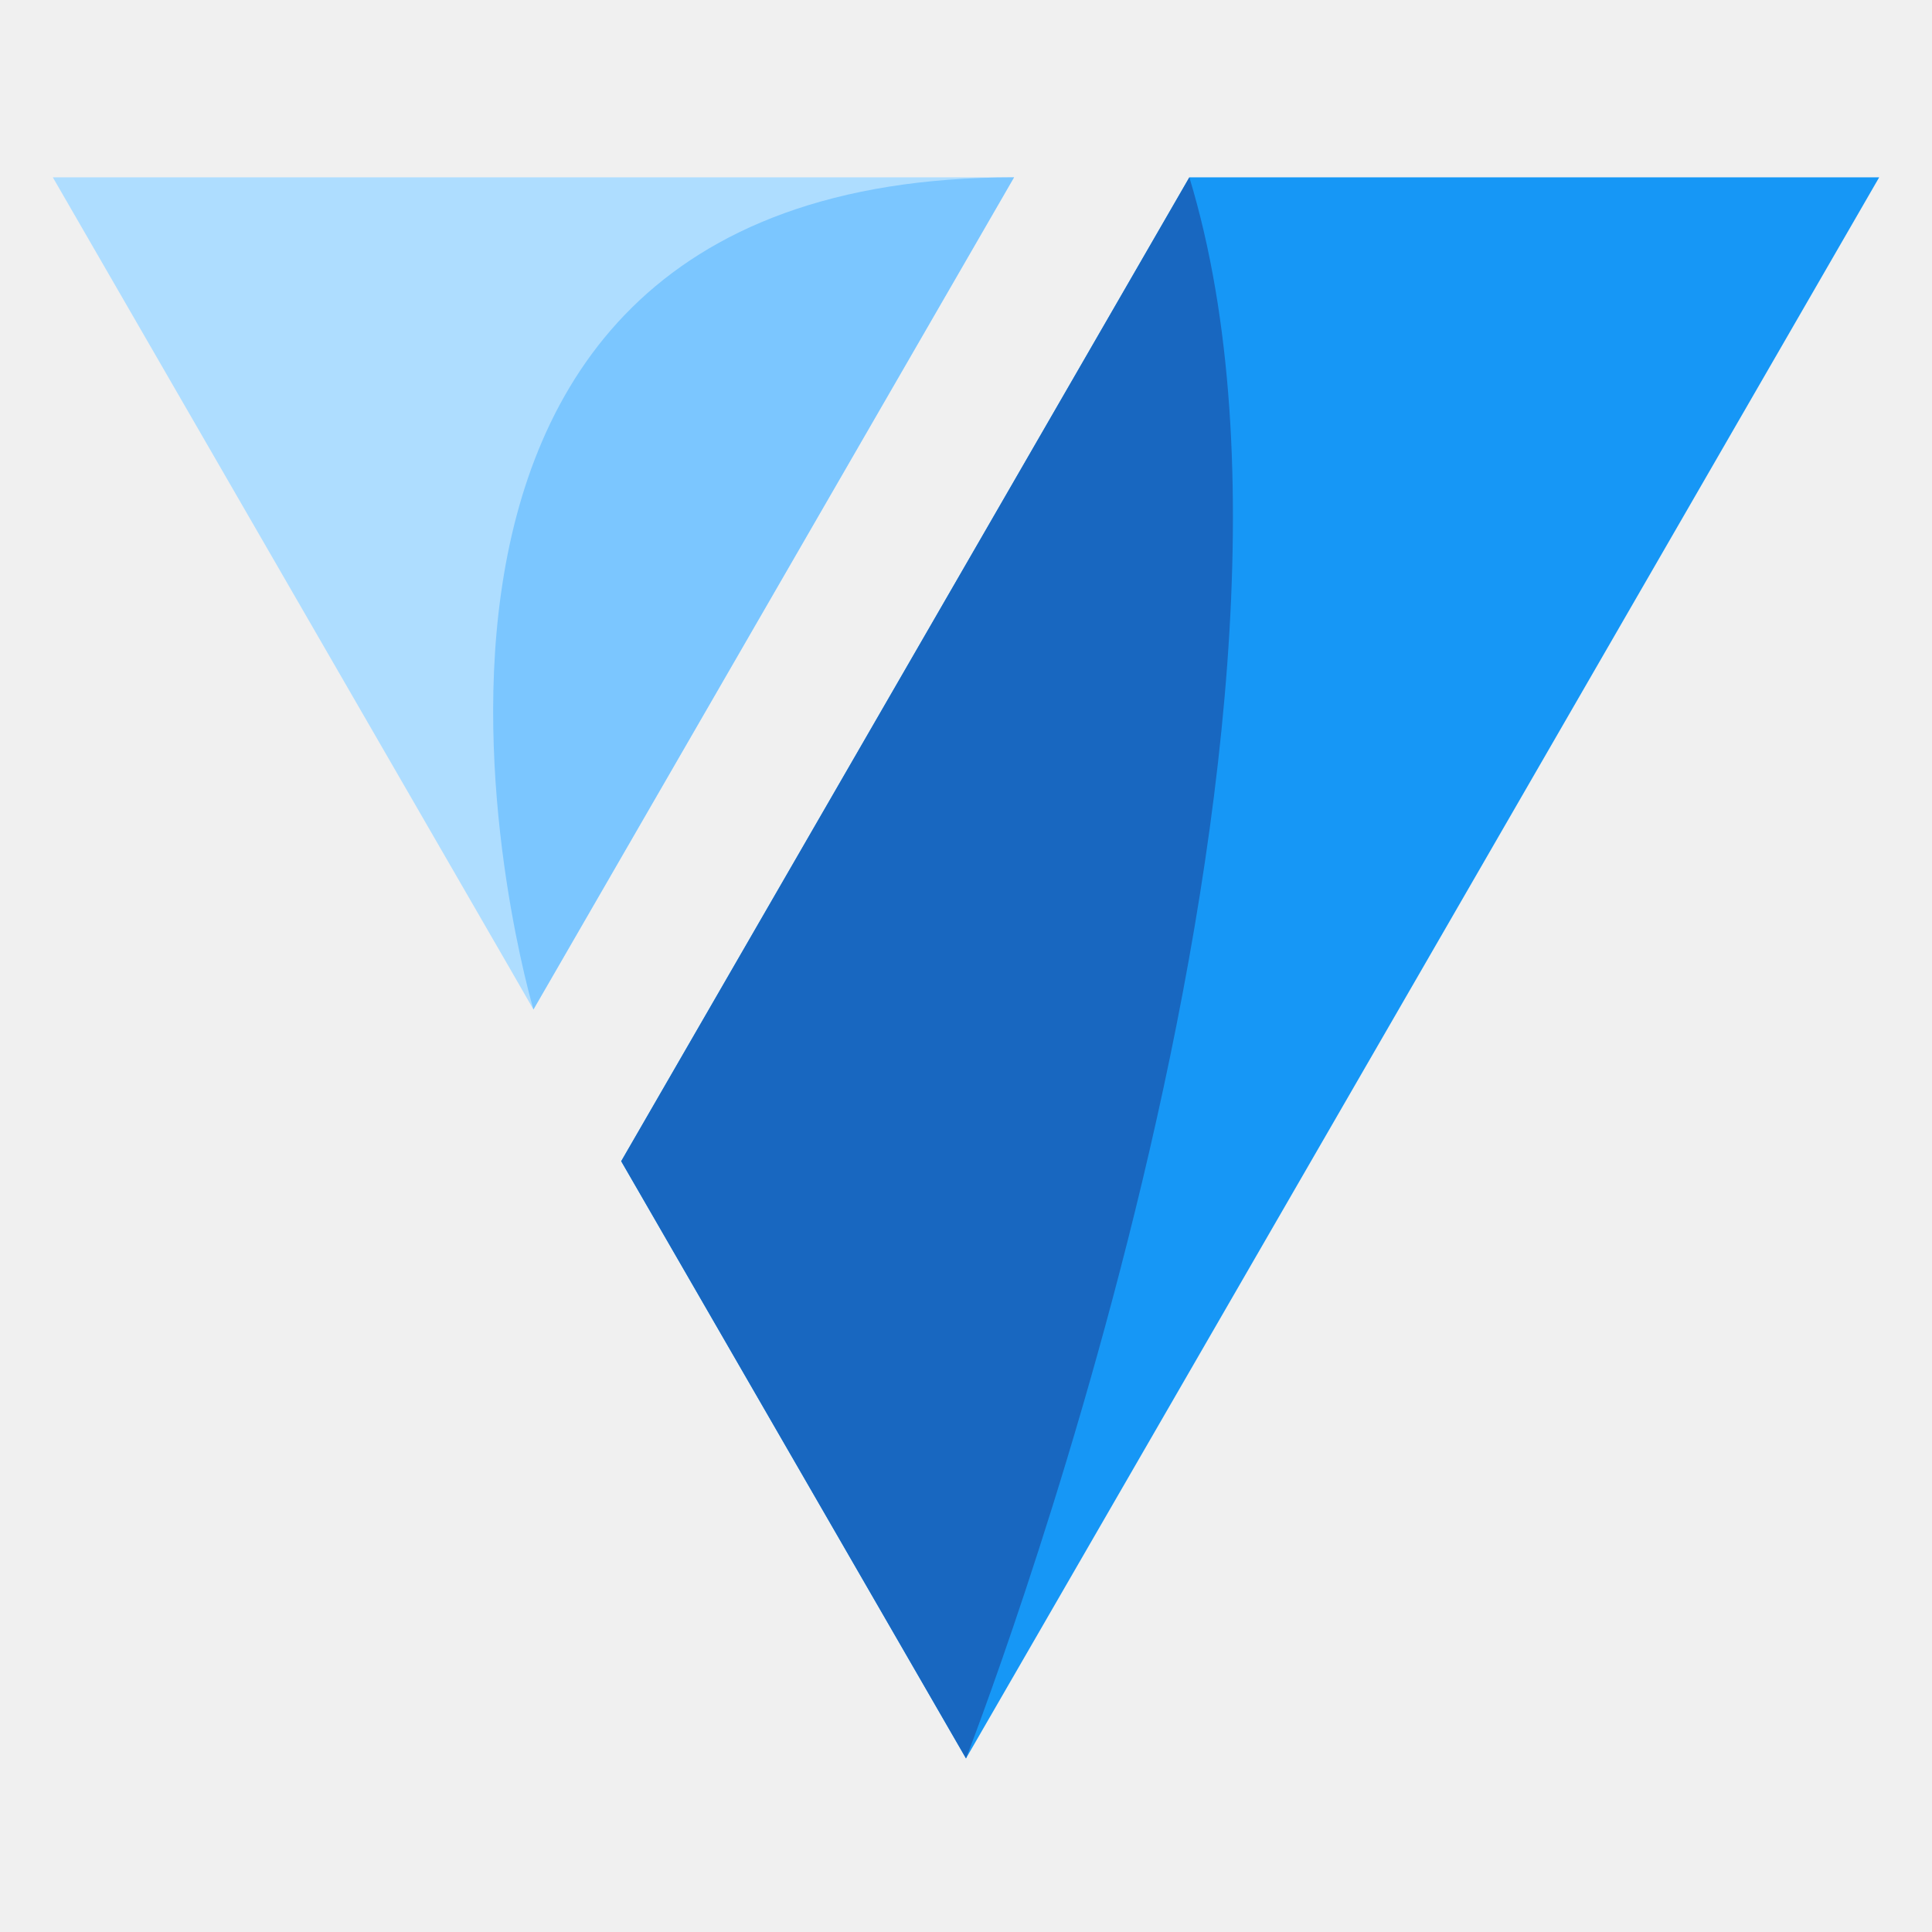
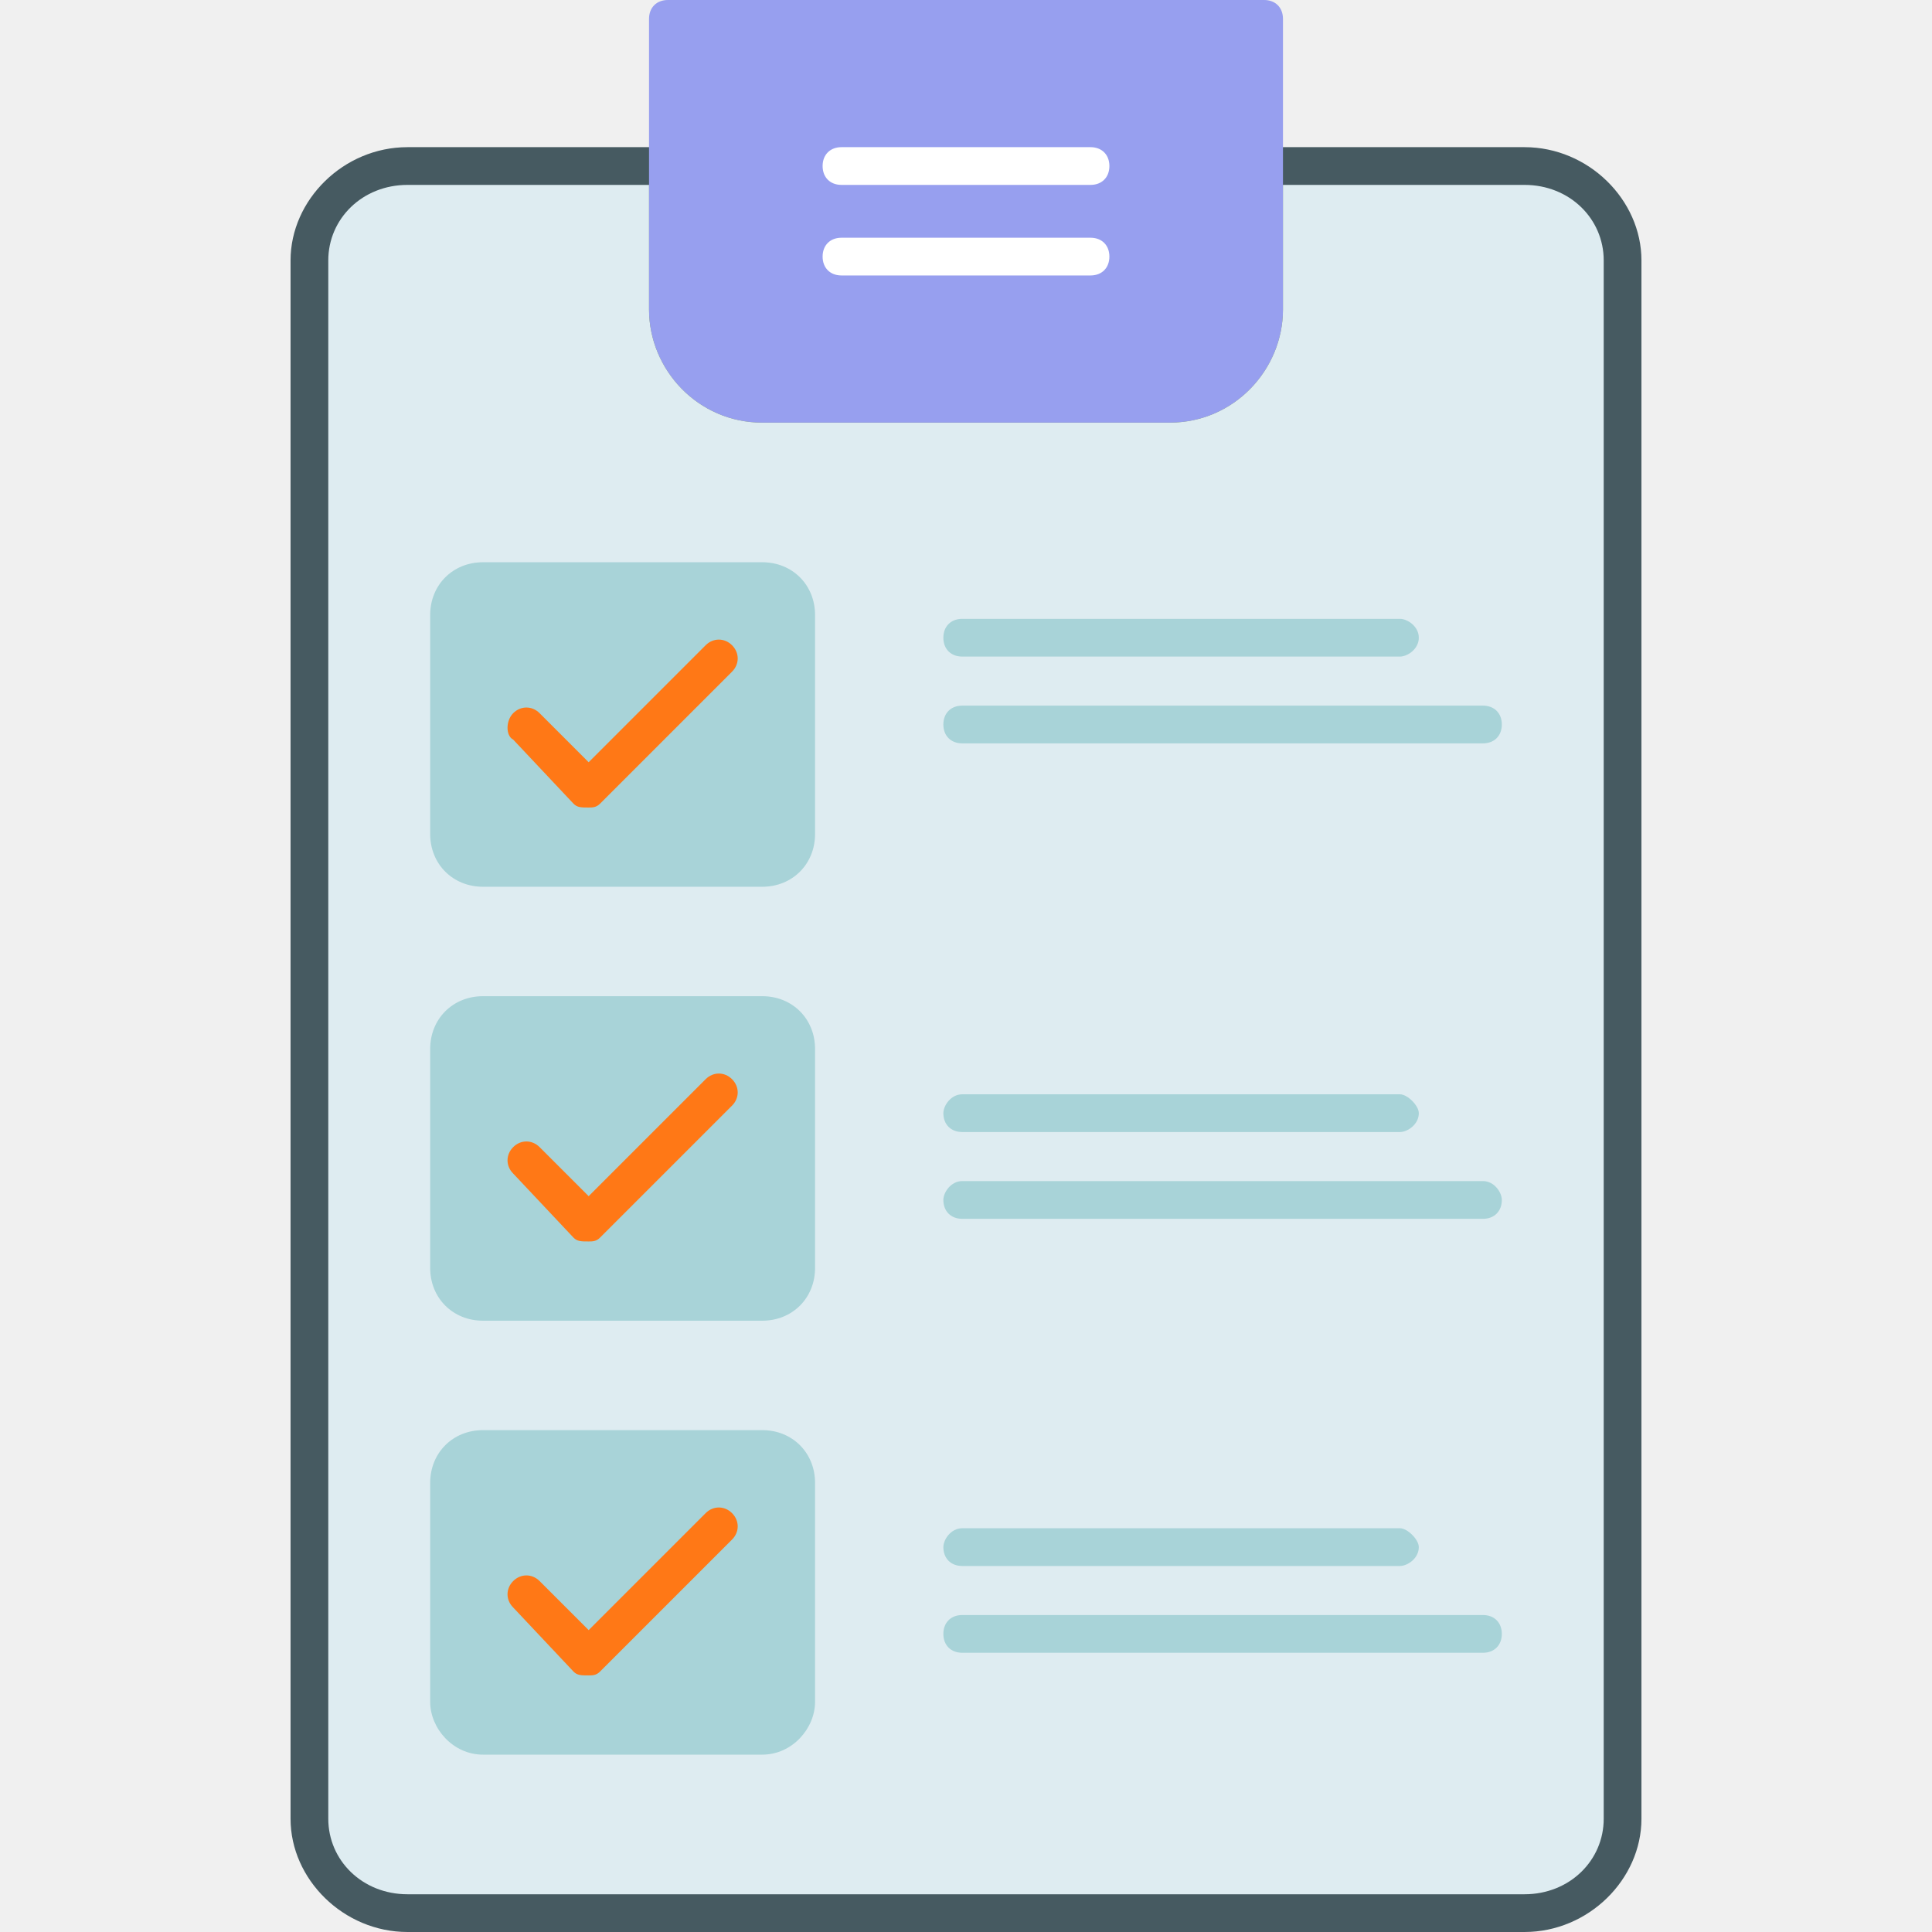
- <svg xmlns="http://www.w3.org/2000/svg" width="512" height="512" viewBox="0 0 512 512" fill="none">
-   <path d="M261.126 140.65L164.624 307.732L256.001 466L377.028 256.5L498.001 47H315.192L261.126 140.65Z" fill="#1697F6" />
-   <path d="M135.027 256.5L141.365 267.518L231.64 111.178L268.731 47H256H14L135.027 256.5Z" fill="#AEDDFF" />
-   <path d="M315.191 47C360.935 197.446 256 466 256 466L164.624 307.732L315.191 47Z" fill="#1867C0" />
-   <path d="M268.731 47C76.003 47 141.366 267.518 141.366 267.518L268.731 47Z" fill="#7BC6FF" />
+ <svg xmlns="http://www.w3.org/2000/svg" xml:space="preserve" width="512px" height="512px" version="1.1" style="shape-rendering:geometricPrecision; text-rendering:geometricPrecision; image-rendering:optimizeQuality; fill-rule:evenodd; clip-rule:evenodd" viewBox="0 0 512 512">
+   <defs>
+     <style type="text/css">
+    
+     .fil0 {fill:#465A61}
+     .fil1 {fill:#979FEF}
+     .fil4 {fill:#A8D3D8}
+     .fil2 {fill:#DEECF1}
+     .fil5 {fill:#FF7816}
+     .fil3 {fill:white}
+    
+   </style>
+   </defs>
+   <g id="Layer_x0020_1">
+     <path class="fil0" d="M404 512l-296 0c-17,0 -31,-14 -31,-30l0 -413c0,-16 14,-30 31,-30l69 0c3,0 5,2 5,5l0 38c0,11 9,20 20,20l108 0c11,0 20,-9 20,-20l0 -38c0,-3 2,-5 5,-5l69 0c17,0 31,14 31,30l0 413c0,16 -14,30 -31,30z" />
+     <path class="fil1" d="M310 112l-108 0c-17,0 -30,-14 -30,-30l0 -77c0,-3 2,-5 5,-5l158 0c3,0 5,2 5,5l0 77c0,16 -13,30 -30,30z" />
+     <path class="fil2" d="M108 49c-12,0 -21,9 -21,20l0 413c0,11 9,20 21,20l296 0c12,0 21,-9 21,-20l0 -413c0,-11 -9,-20 -21,-20l-64 0 0 33c0,16 -13,30 -30,30l-108 0c-17,0 -30,-14 -30,-30l0 -33 -64 0z" />
+     <path class="fil3" d="M289 49l-66 0c-3,0 -5,-2 -5,-5 0,-3 2,-5 5,-5l66 0c3,0 5,2 5,5 0,3 -2,5 -5,5z" />
+     <path class="fil3" d="M289 73l-66 0c-3,0 -5,-2 -5,-5 0,-3 2,-5 5,-5l66 0c3,0 5,2 5,5 0,3 -2,5 -5,5z" />
+     <g id="_639424144">
+       <path class="fil4" d="M393 197l-138 0c-3,0 -5,-2 -5,-5 0,-3 2,-5 5,-5l138 0c3,0 5,2 5,5 0,3 -2,5 -5,5z" />
+       <path class="fil4" d="M371 174l-116 0c-3,0 -5,-2 -5,-5 0,-3 2,-5 5,-5l116 0c2,0 5,2 5,5 0,3 -3,5 -5,5z" />
+       <path class="fil4" d="M393 323l-138 0c-3,0 -5,-2 -5,-5 0,-2 2,-5 5,-5l138 0c3,0 5,3 5,5 0,3 -2,5 -5,5z" />
+       <path class="fil4" d="M371 300l-116 0c-3,0 -5,-2 -5,-5 0,-2 2,-5 5,-5l116 0c2,0 5,3 5,5 0,3 -3,5 -5,5z" />
+       <path class="fil4" d="M393 438l-138 0c-3,0 -5,-2 -5,-5 0,-3 2,-5 5,-5l138 0c3,0 5,2 5,5 0,3 -2,5 -5,5z" />
+       <path class="fil4" d="M371 415l-116 0c-3,0 -5,-2 -5,-5 0,-2 2,-5 5,-5l116 0c2,0 5,3 5,5 0,3 -3,5 -5,5z" />
+       <g>
+         <path class="fil4" d="M202 235l-74 0c-8,0 -14,-6 -14,-14l0 -58c0,-8 6,-14 14,-14l74 0c8,0 14,6 14,14l0 58c0,8 -6,14 -14,14z" />
+         <path class="fil5" d="M156 214c-2,0 -3,0 -4,-1l-16 -17c-2,-1 -2,-5 0,-7 2,-2 5,-2 7,0l13 13 31 -31c2,-2 5,-2 7,0 2,2 2,5 0,7l-35 35c-1,1 -2,1 -3,1z" />
+       </g>
+       <g>
+         <path class="fil4" d="M202 350l-74 0c-8,0 -14,-6 -14,-14l0 -58c0,-8 6,-14 14,-14l74 0c8,0 14,6 14,14l0 58c0,8 -6,14 -14,14z" />
+         <path class="fil5" d="M156 329c-2,0 -3,0 -4,-1l-16 -17c-2,-2 -2,-5 0,-7 2,-2 5,-2 7,0l13 13 31 -31c2,-2 5,-2 7,0 2,2 2,5 0,7l-35 35c-1,1 -2,1 -3,1z" />
+       </g>
+       <g>
+         <path class="fil4" d="M202 465l-74 0c-8,0 -14,-7 -14,-14l0 -58c0,-8 6,-14 14,-14l74 0c8,0 14,6 14,14l0 58c0,7 -6,14 -14,14z" />
+         <path class="fil5" d="M156 444c-2,0 -3,0 -4,-1l-16 -17c-2,-2 -2,-5 0,-7 2,-2 5,-2 7,0l13 13 31 -31c2,-2 5,-2 7,0 2,2 2,5 0,7l-35 35c-1,1 -2,1 -3,1z" />
+       </g>
+     </g>
+   </g>
</svg>
